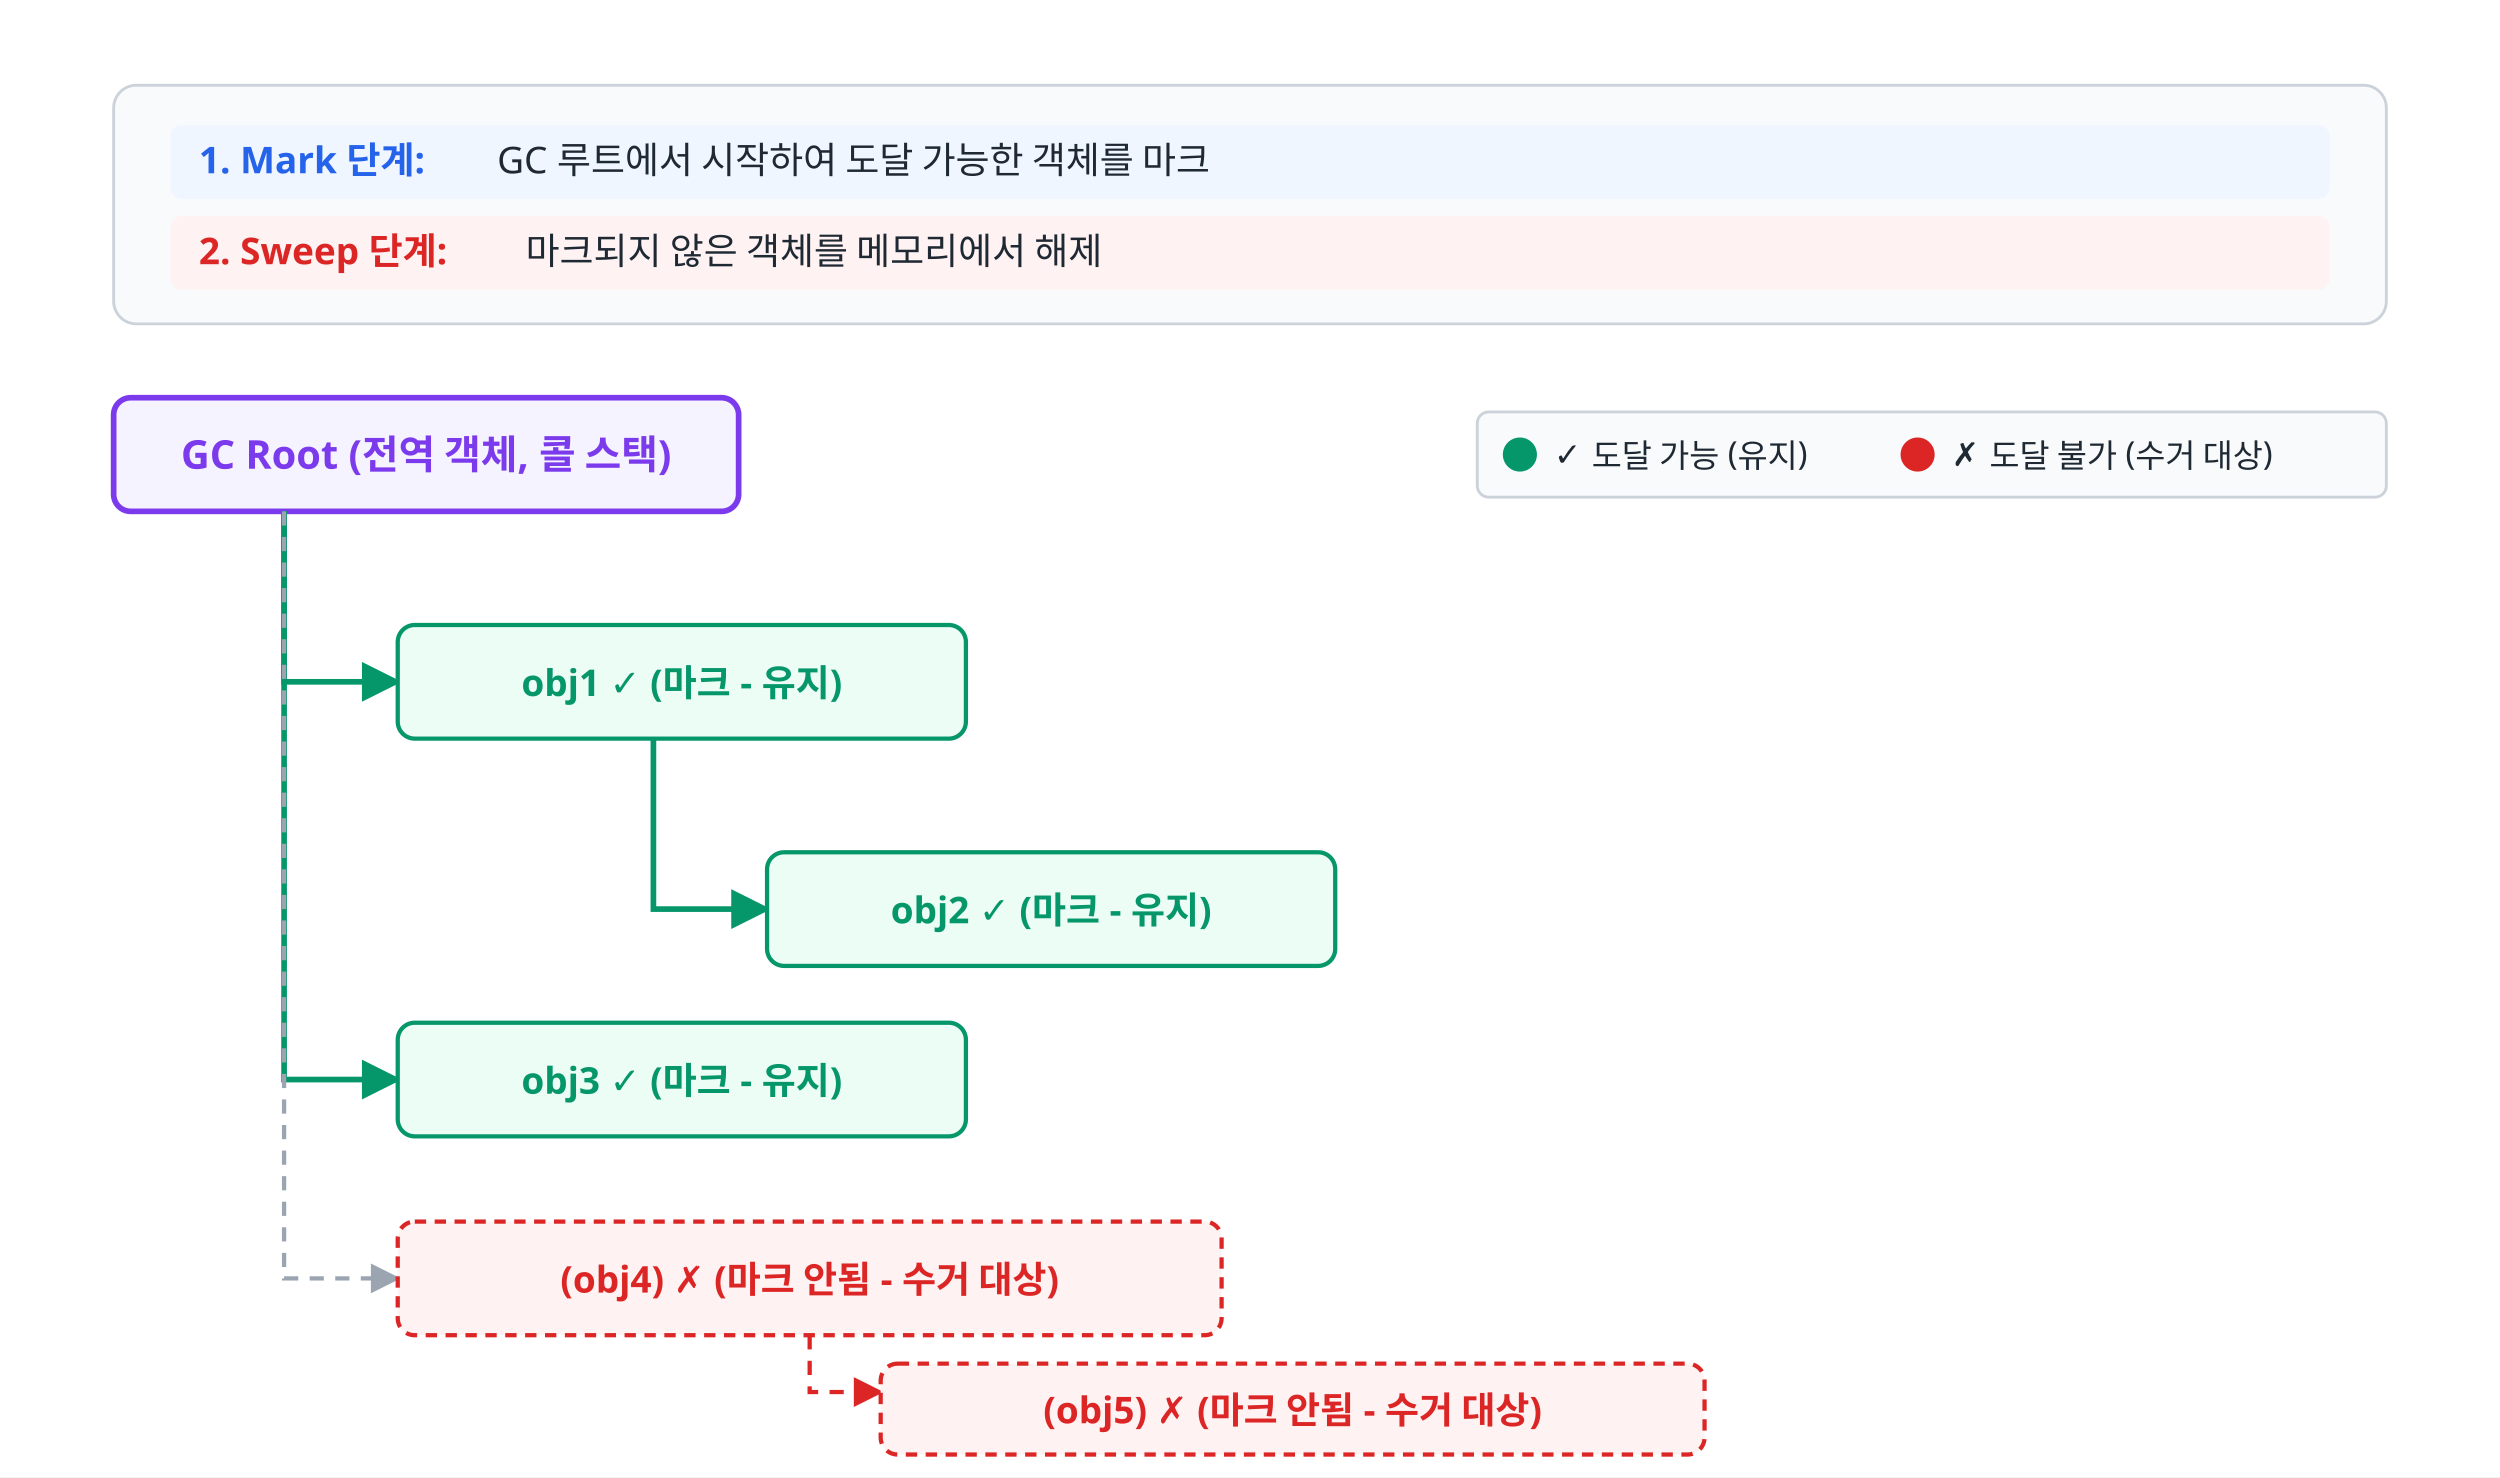
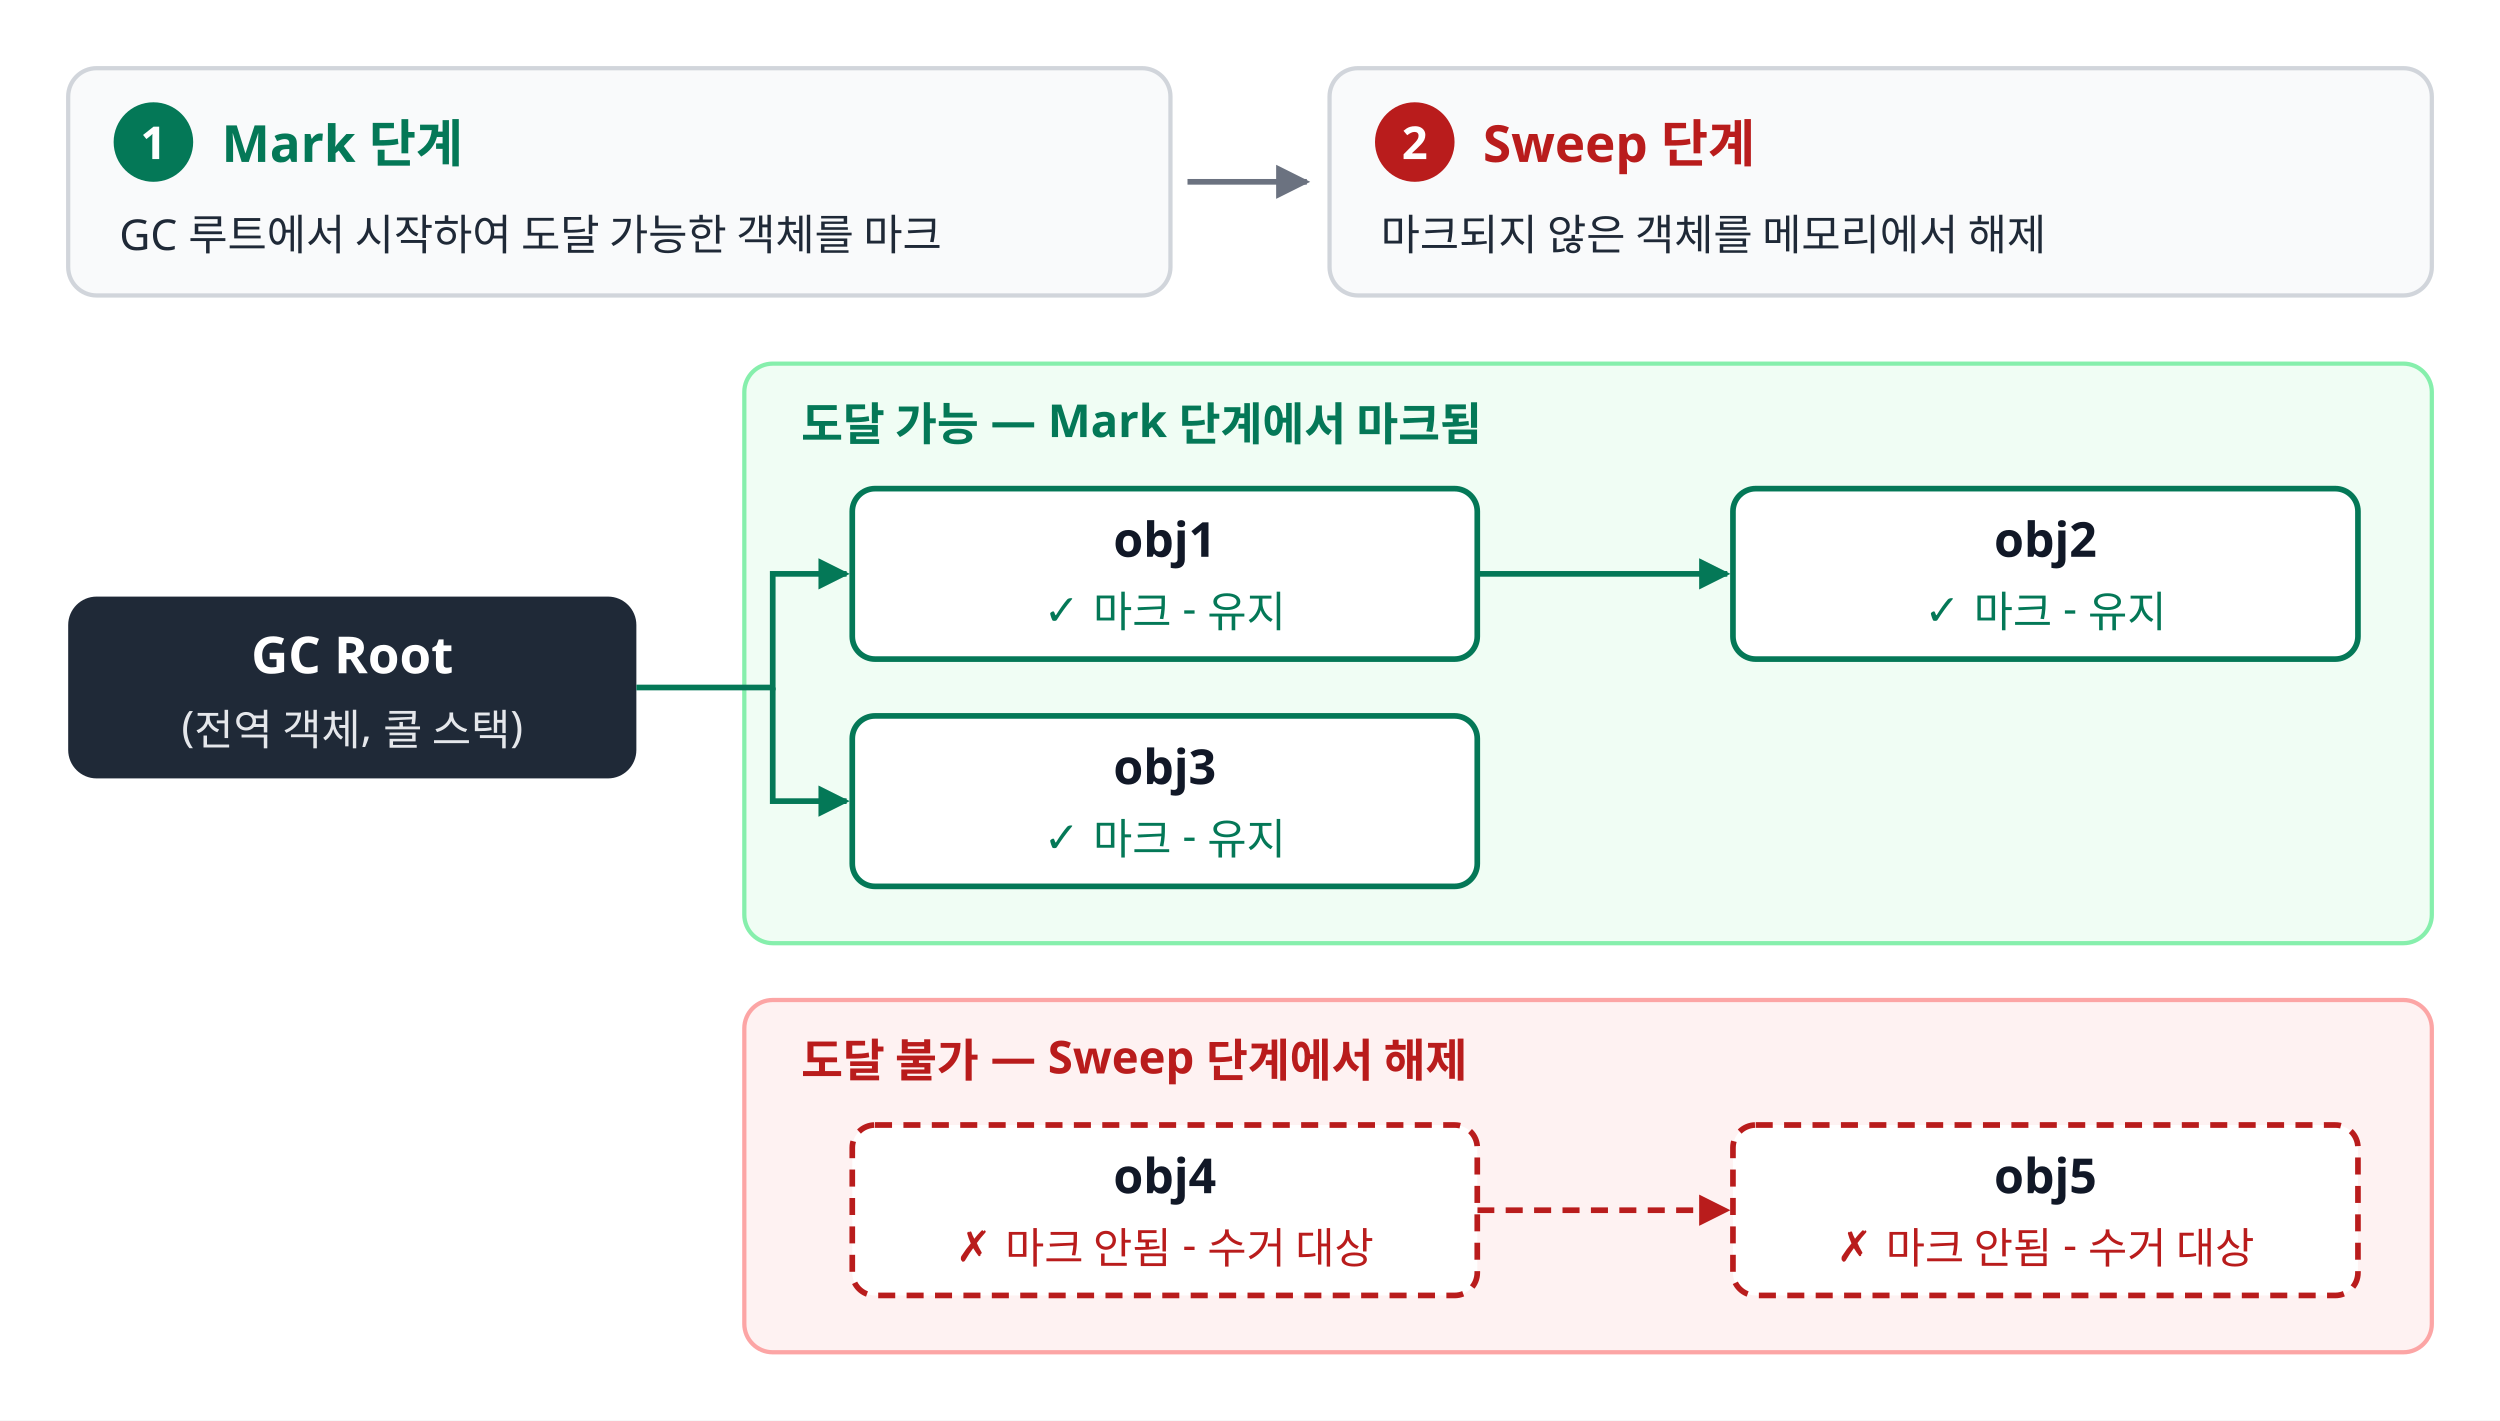
- <svg xmlns="http://www.w3.org/2000/svg" viewBox="0 0 880 520" width="880" height="520" font-family="'Malgun Gothic','Apple SD Gothic Neo','Noto Sans KR','Segoe UI',sans-serif" role="img" aria-labelledby="t d">
-   <rect width="880" height="520" fill="#ffffff" />
+ <svg xmlns="http://www.w3.org/2000/svg" viewBox="0 0 880 500" width="880" height="500" font-family="'Malgun Gothic','Apple SD Gothic Neo','Noto Sans KR','Segoe UI',sans-serif" role="img" aria-labelledby="t d">
+   <rect width="880" height="500" fill="#ffffff" />
  <defs>
-     <marker id="a-green" viewBox="0 0 10 10" refX="9" refY="5" markerWidth="7" markerHeight="7" orient="auto-start-reverse">
-       <path d="M0,0 L10,5 L0,10 z" fill="#059669" />
+     <marker id="ag" viewBox="0 0 10 10" refX="9" refY="5" markerUnits="userSpaceOnUse" markerWidth="11" markerHeight="11" orient="auto">
+       <path d="M0,0 L10,5 L0,10 z" fill="#047857" />
    </marker>
-     <marker id="a-red" viewBox="0 0 10 10" refX="9" refY="5" markerWidth="7" markerHeight="7" orient="auto-start-reverse">
-       <path d="M0,0 L10,5 L0,10 z" fill="#dc2626" />
+     <marker id="ar" viewBox="0 0 10 10" refX="9" refY="5" markerUnits="userSpaceOnUse" markerWidth="11" markerHeight="11" orient="auto">
+       <path d="M0,0 L10,5 L0,10 z" fill="#b91c1c" />
    </marker>
-     <marker id="a-gray" viewBox="0 0 10 10" refX="9" refY="5" markerWidth="7" markerHeight="7" orient="auto-start-reverse">
-       <path d="M0,0 L10,5 L0,10 z" fill="#9aa5b1" />
+     <marker id="ak" viewBox="0 0 10 10" refX="9" refY="5" markerUnits="userSpaceOnUse" markerWidth="12" markerHeight="12" orient="auto">
+       <path d="M0,0 L10,5 L0,10 z" fill="#6b7280" />
    </marker>
  </defs>
-   <rect x="40" y="30" width="800" height="84" rx="8" fill="#f8fafc" stroke="#cbd2d9" stroke-width="1" />
-   <rect x="60" y="44" width="760" height="26" rx="4" fill="#eff6ff" />
-   <text x="70" y="61" fill="#2563eb" font-size="13" font-weight="bold">1. Mark 단계:</text>
-   <text x="175" y="61" fill="#1f2933" font-size="13">GC 루트에서 시작하여 도달 가능한 객체를 마크</text>
-   <rect x="60" y="76" width="760" height="26" rx="4" fill="#fef2f2" />
-   <text x="70" y="93" fill="#dc2626" font-size="13" font-weight="bold">2. Sweep 단계:</text>
-   <text x="185" y="93" fill="#1f2933" font-size="13">마크되지 않은 객체를 메모리에서 해제</text>
-   <rect x="520" y="145" width="320" height="30" rx="4" fill="#f8fafc" stroke="#cbd2d9" stroke-width="1" />
-   <circle cx="535" cy="160" r="6" fill="#059669" />
-   <text x="547" y="164" fill="#1f2933" font-size="11.5">✓ 도달 가능 (유지)</text>
-   <circle cx="675" cy="160" r="6" fill="#dc2626" />
-   <text x="687" y="164" fill="#1f2933" font-size="11.5">✗ 도달 불가 (수거 대상)</text>
-   <rect x="40" y="140" width="220" height="40" rx="6" fill="#f5f3ff" stroke="#7c3aed" stroke-width="2" />
-   <text x="150" y="165" fill="#7c3aed" font-size="14" font-weight="bold" text-anchor="middle">GC Root (전역 객체, 콜 스택)</text>
-   <path d="M 100 180 L 100 240 L 140 240" fill="none" stroke="#059669" stroke-width="2" marker-end="url(#a-green)" />
-   <path d="M 230 260 L 230 320 L 270 320" fill="none" stroke="#059669" stroke-width="2" marker-end="url(#a-green)" />
-   <path d="M 100 180 L 100 380 L 140 380" fill="none" stroke="#059669" stroke-width="2" marker-end="url(#a-green)" />
-   <path d="M 100 180 L 100 450 L 140 450" fill="none" stroke="#9aa5b1" stroke-width="1.5" stroke-dasharray="5 4" marker-end="url(#a-gray)" />
-   <path d="M 285 470 L 285 490 L 310 490" fill="none" stroke="#dc2626" stroke-width="1.5" stroke-dasharray="5 4" marker-end="url(#a-red)" />
-   <rect x="140" y="220" width="200" height="40" rx="6" fill="#ecfdf5" stroke="#059669" stroke-width="1.5" />
-   <text x="240" y="245" fill="#059669" font-size="13" font-weight="bold" text-anchor="middle">obj1 ✓ (마크 - 유지)</text>
-   <rect x="270" y="300" width="200" height="40" rx="6" fill="#ecfdf5" stroke="#059669" stroke-width="1.5" />
-   <text x="370" y="325" fill="#059669" font-size="13" font-weight="bold" text-anchor="middle">obj2 ✓ (마크 - 유지)</text>
-   <rect x="140" y="360" width="200" height="40" rx="6" fill="#ecfdf5" stroke="#059669" stroke-width="1.5" />
-   <text x="240" y="385" fill="#059669" font-size="13" font-weight="bold" text-anchor="middle">obj3 ✓ (마크 - 유지)</text>
-   <rect x="140" y="430" width="290" height="40" rx="6" fill="#fef2f2" stroke="#dc2626" stroke-width="1.5" stroke-dasharray="4 3" />
-   <text x="285" y="455" fill="#dc2626" font-size="13" font-weight="bold" text-anchor="middle">(obj4) ✗ (마크 안됨 - 수거 대상)</text>
-   <rect x="310" y="480" width="290" height="32" rx="6" fill="#fef2f2" stroke="#dc2626" stroke-width="1.5" stroke-dasharray="4 3" />
-   <text x="455" y="501" fill="#dc2626" font-size="13" font-weight="bold" text-anchor="middle">(obj5) ✗ (마크 안됨 - 수거 대상)</text>
+   <rect x="24" y="24" width="388" height="80" rx="10" fill="#f9fafb" stroke="#d1d5db" stroke-width="1.5" />
+   <circle cx="54" cy="50" r="14" fill="#047857" />
+   <text x="54" y="56" font-size="16" font-weight="bold" fill="#ffffff" text-anchor="middle">1</text>
+   <text x="78" y="57" font-size="18" font-weight="bold" fill="#047857">Mark 단계</text>
+   <text x="42" y="88" font-size="15" fill="#1f2937">GC 루트에서 시작하여 도달 가능한 객체를 마크</text>
+   <line x1="418" y1="64" x2="460" y2="64" stroke="#6b7280" stroke-width="2" marker-end="url(#ak)" />
+   <rect x="468" y="24" width="388" height="80" rx="10" fill="#f9fafb" stroke="#d1d5db" stroke-width="1.5" />
+   <circle cx="498" cy="50" r="14" fill="#b91c1c" />
+   <text x="498" y="56" font-size="16" font-weight="bold" fill="#ffffff" text-anchor="middle">2</text>
+   <text x="522" y="57" font-size="18" font-weight="bold" fill="#b91c1c">Sweep 단계</text>
+   <text x="486" y="88" font-size="15" fill="#1f2937">마크되지 않은 객체를 메모리에서 해제</text>
+   <rect x="24" y="210" width="200" height="64" rx="10" fill="#1f2937" />
+   <text x="124" y="237" font-size="18" font-weight="bold" fill="#ffffff" text-anchor="middle">GC Root</text>
+   <text x="124" y="261" font-size="15" fill="#e5e7eb" text-anchor="middle">(전역 객체, 콜 스택)</text>
+   <rect x="262" y="128" width="594" height="204" rx="10" fill="#f0fdf4" stroke="#86efac" stroke-width="1.5" />
+   <text x="282" y="155" font-size="16" font-weight="bold" fill="#047857">도달 가능 — Mark 단계에서 마크됨</text>
+   <path d="M224,242 H272 V202 H298" fill="none" stroke="#047857" stroke-width="2" marker-end="url(#ag)" />
+   <path d="M272,242 V282 H298" fill="none" stroke="#047857" stroke-width="2" marker-end="url(#ag)" />
+   <line x1="520" y1="202" x2="608" y2="202" stroke="#047857" stroke-width="2" marker-end="url(#ag)" />
+   <rect x="300" y="172" width="220" height="60" rx="8" fill="#ffffff" stroke="#047857" stroke-width="2" />
+   <text x="410" y="196" font-size="17" font-weight="bold" fill="#111827" text-anchor="middle">obj1</text>
+   <text x="410" y="220" font-size="15" fill="#047857" text-anchor="middle">✓ 마크 - 유지</text>
+   <rect x="610" y="172" width="220" height="60" rx="8" fill="#ffffff" stroke="#047857" stroke-width="2" />
+   <text x="720" y="196" font-size="17" font-weight="bold" fill="#111827" text-anchor="middle">obj2</text>
+   <text x="720" y="220" font-size="15" fill="#047857" text-anchor="middle">✓ 마크 - 유지</text>
+   <rect x="300" y="252" width="220" height="60" rx="8" fill="#ffffff" stroke="#047857" stroke-width="2" />
+   <text x="410" y="276" font-size="17" font-weight="bold" fill="#111827" text-anchor="middle">obj3</text>
+   <text x="410" y="300" font-size="15" fill="#047857" text-anchor="middle">✓ 마크 - 유지</text>
+   <rect x="262" y="352" width="594" height="124" rx="10" fill="#fef2f2" stroke="#fca5a5" stroke-width="1.5" />
+   <text x="282" y="379" font-size="16" font-weight="bold" fill="#b91c1c">도달 불가 — Sweep 단계에서 해제</text>
+   <line x1="520" y1="426" x2="608" y2="426" stroke="#b91c1c" stroke-width="2" stroke-dasharray="6 4" marker-end="url(#ar)" />
+   <rect x="300" y="396" width="220" height="60" rx="8" fill="#ffffff" stroke="#b91c1c" stroke-width="2" stroke-dasharray="6 4" />
+   <text x="410" y="420" font-size="17" font-weight="bold" fill="#111827" text-anchor="middle">obj4</text>
+   <text x="410" y="444" font-size="15" fill="#b91c1c" text-anchor="middle">✗ 마크 안됨 - 수거 대상</text>
+   <rect x="610" y="396" width="220" height="60" rx="8" fill="#ffffff" stroke="#b91c1c" stroke-width="2" stroke-dasharray="6 4" />
+   <text x="720" y="420" font-size="17" font-weight="bold" fill="#111827" text-anchor="middle">obj5</text>
+   <text x="720" y="444" font-size="15" fill="#b91c1c" text-anchor="middle">✗ 마크 안됨 - 수거 대상</text>
</svg>
